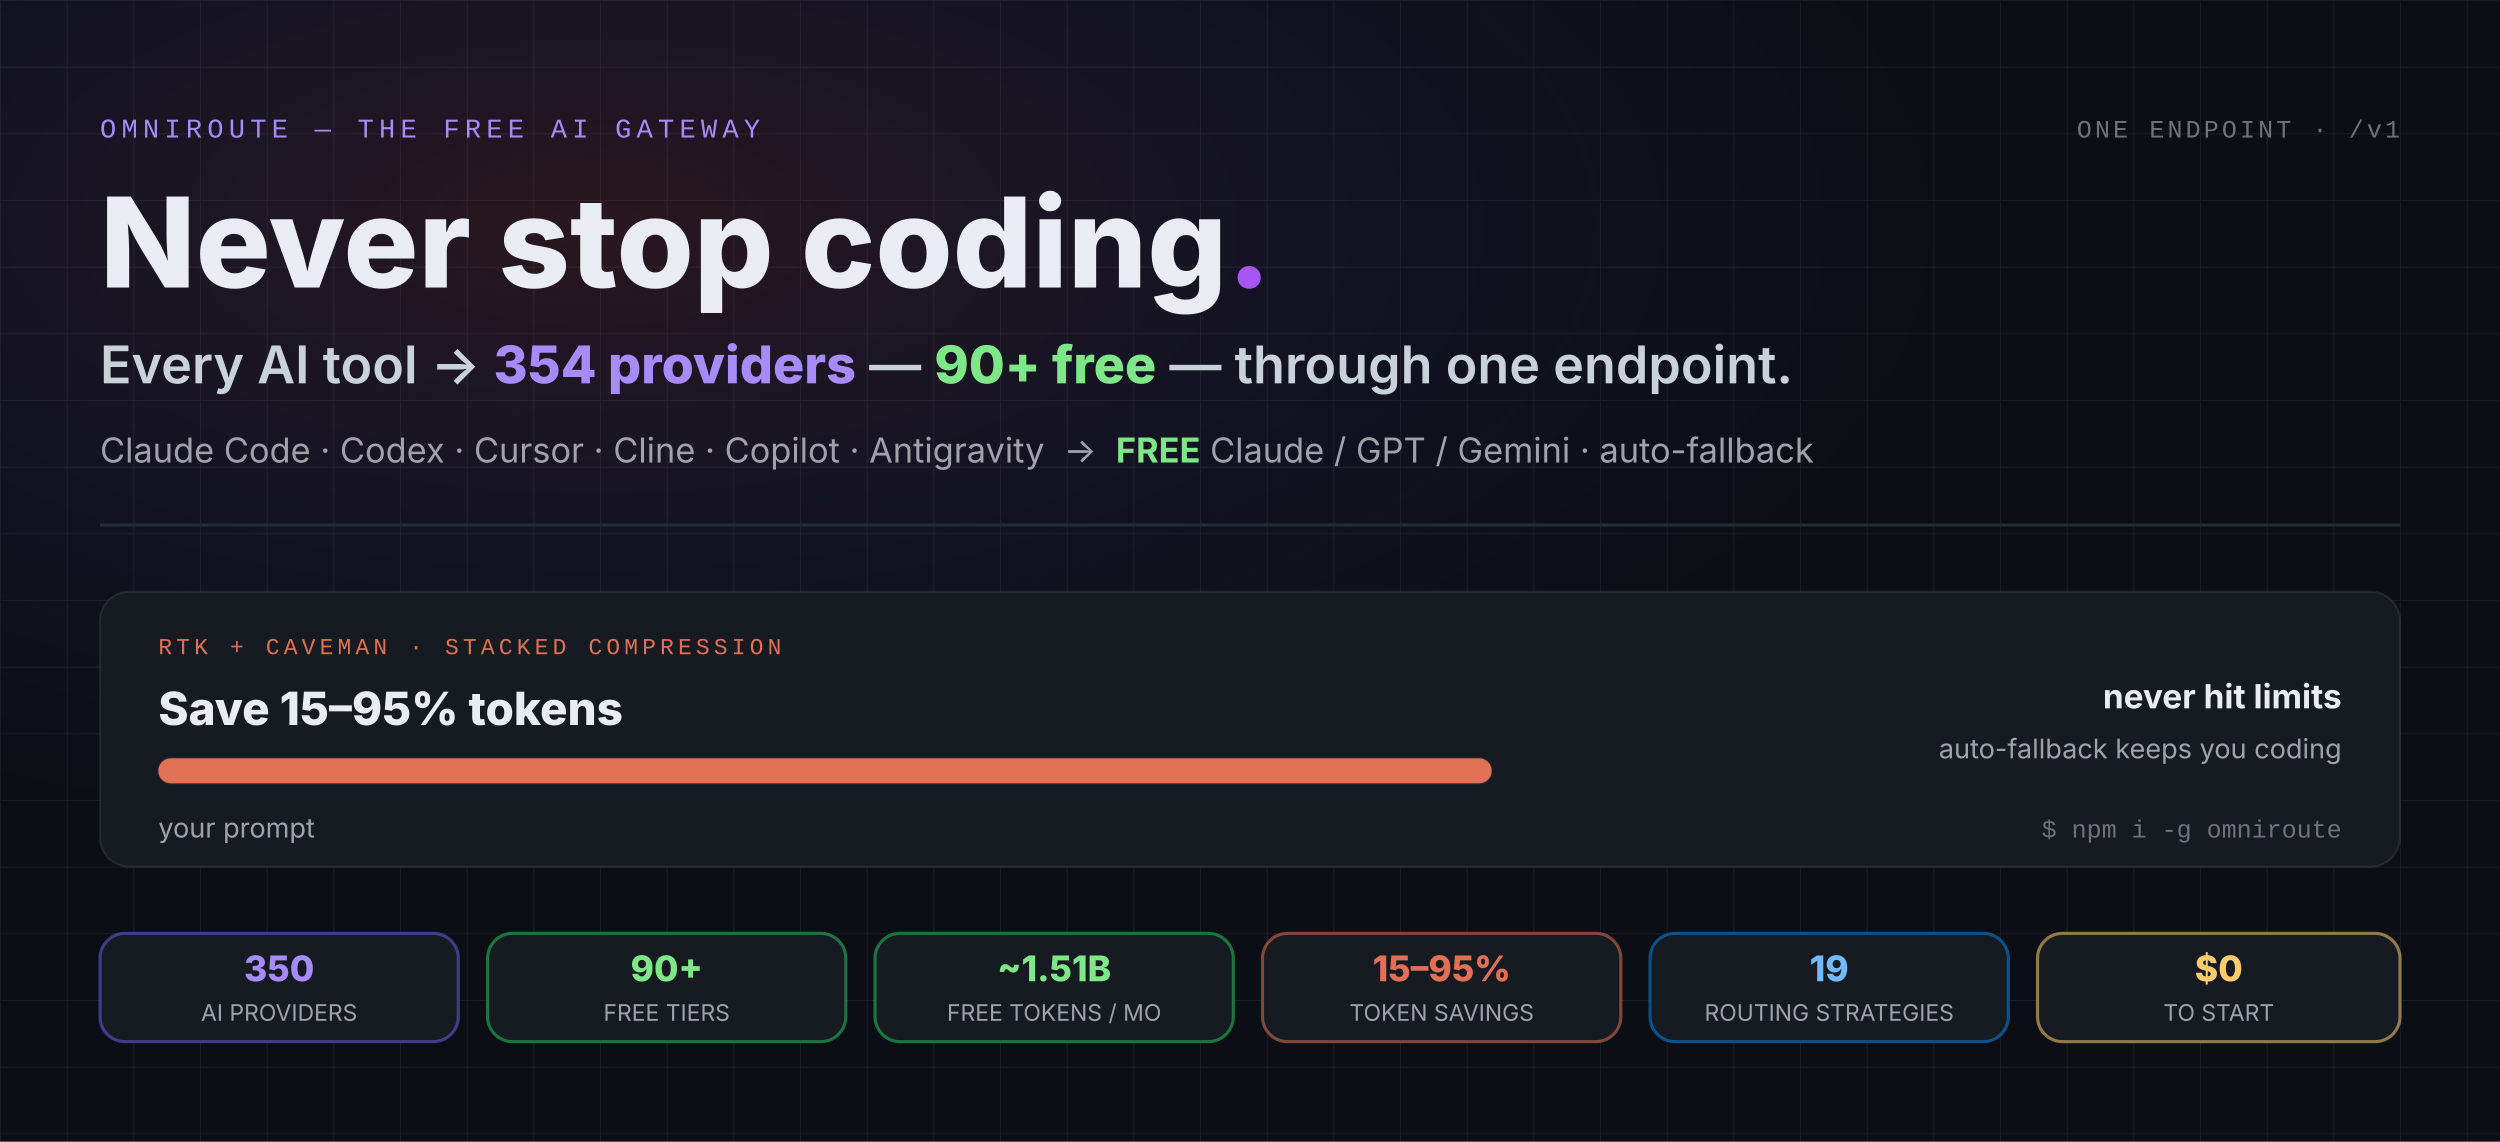
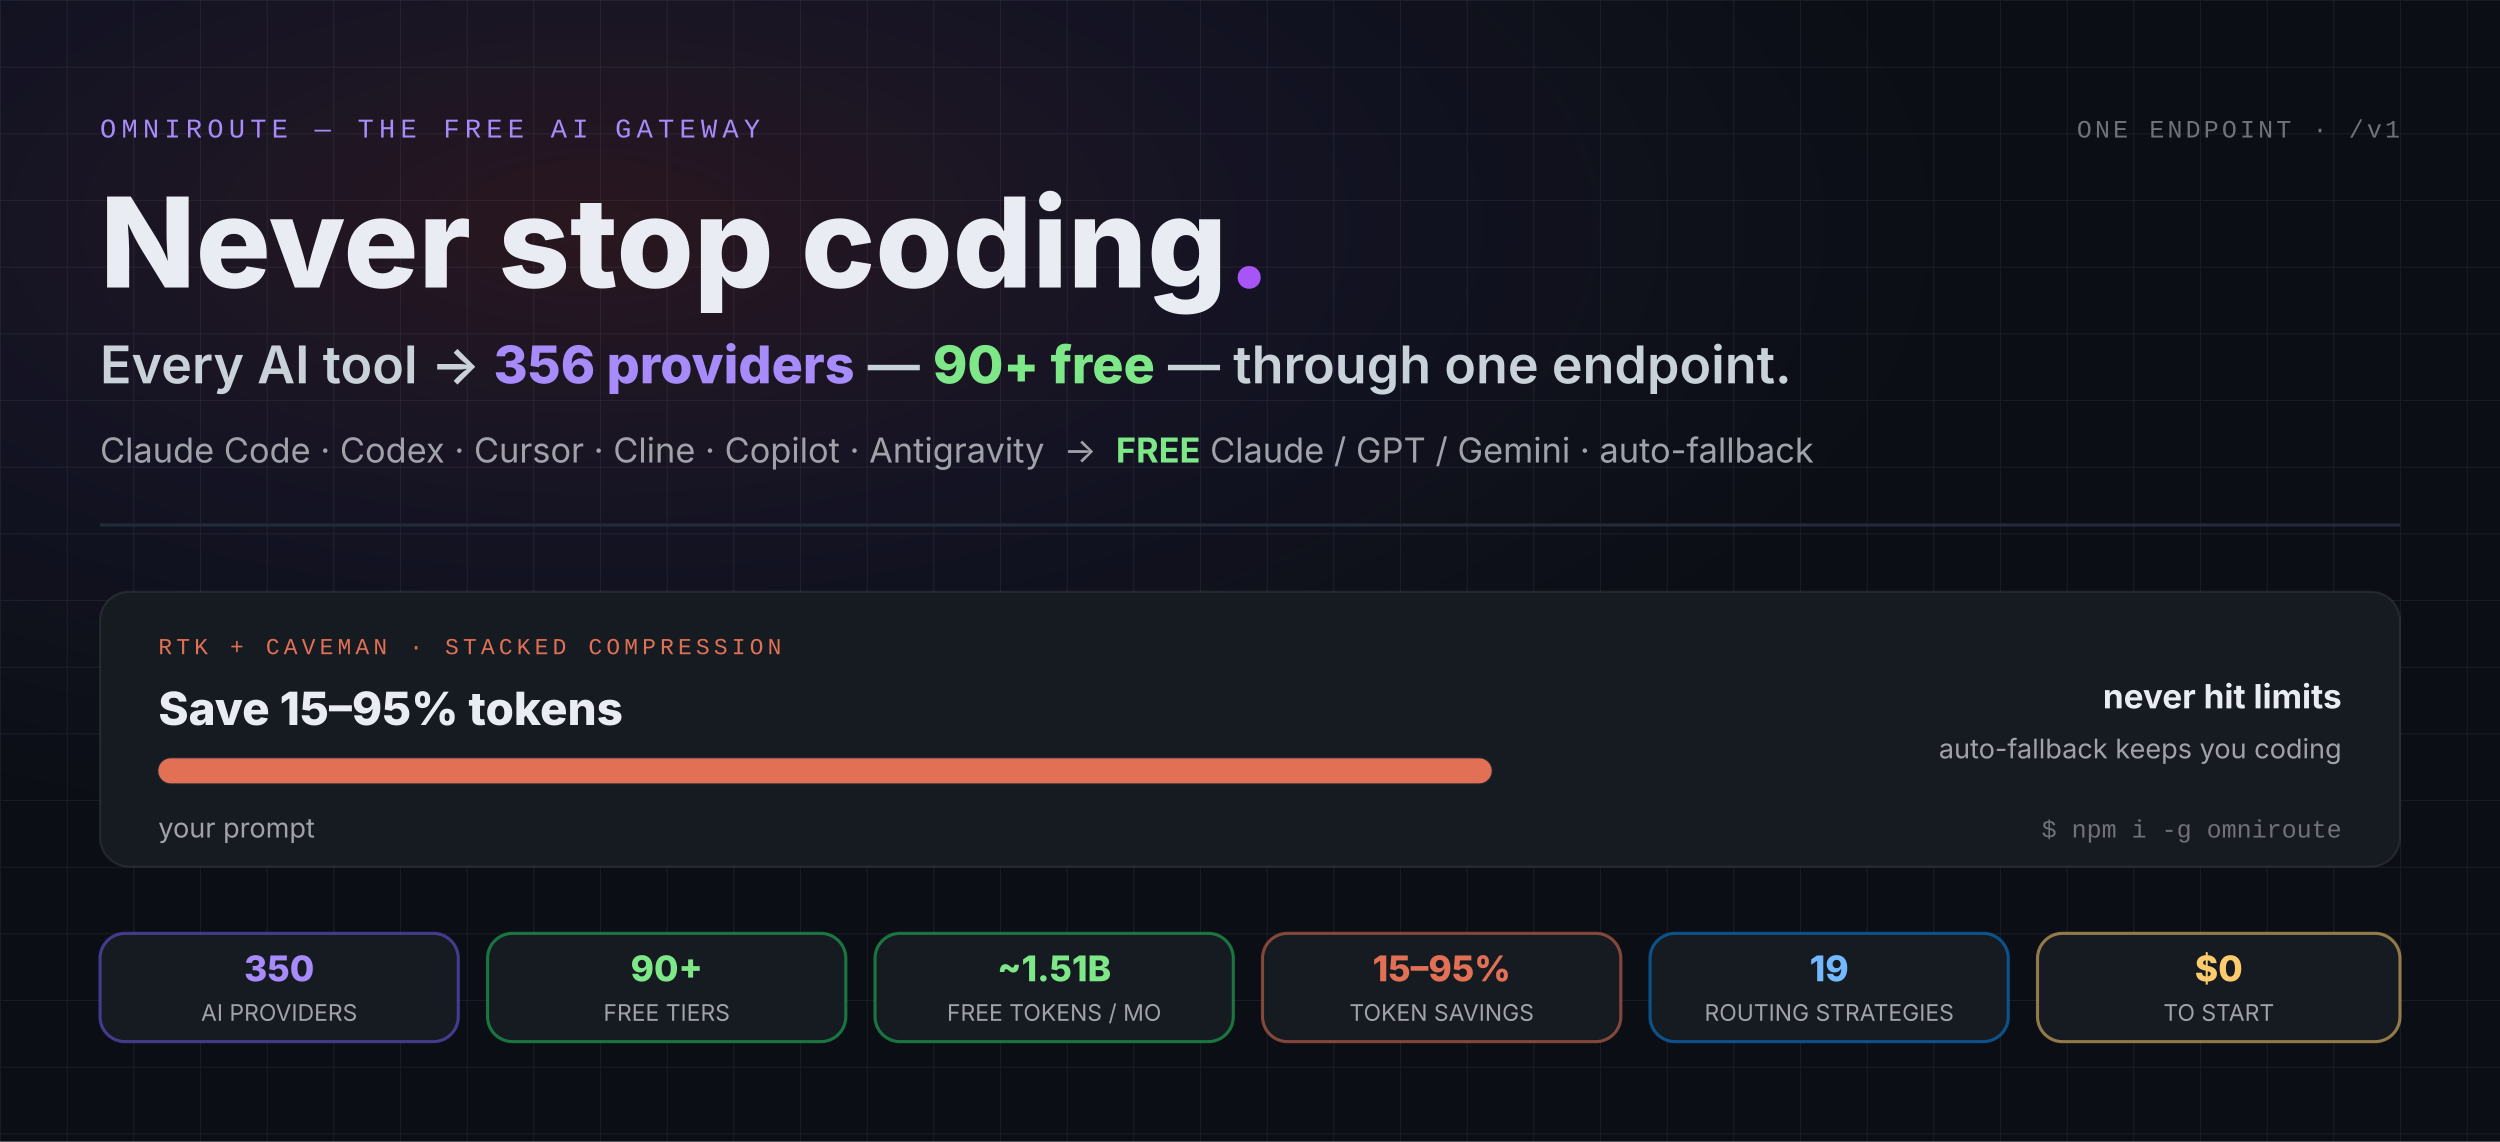
- <svg xmlns="http://www.w3.org/2000/svg" viewBox="0 0 1200 548" role="img" aria-label="OmniRoute hero: Never stop coding. Every AI tool to 354 providers — 90+ free — through one endpoint. Claude Code, Codex, Cursor, Cline, Copilot and Antigravity into free Claude, GPT and Gemini with auto-fallback. RTK + Caveman stacked compression saves 15 to 95 percent of tokens — about 89 percent average on tool-heavy sessions — so you never hit limits. Stats: 354 AI providers, 90+ free tiers, about 1.51B free tokens per month, 15 to 95 percent token savings, 19 routing strategies, zero dollars to start.">
+ <svg xmlns="http://www.w3.org/2000/svg" viewBox="0 0 1200 548" role="img" aria-label="OmniRoute hero: Never stop coding. Every AI tool to 356 providers — 90+ free — through one endpoint. Claude Code, Codex, Cursor, Cline, Copilot and Antigravity into free Claude, GPT and Gemini with auto-fallback. RTK + Caveman stacked compression saves 15 to 95 percent of tokens — about 89 percent average on tool-heavy sessions — so you never hit limits. Stats: 356 AI providers, 90+ free tiers, about 1.51B free tokens per month, 15 to 95 percent token savings, 19 routing strategies, zero dollars to start.">
  <defs>
    <pattern id="gridPaperH" width="32" height="32" patternUnits="userSpaceOnUse">
      <path d="M 32 0 L 0 0 0 32" fill="none" stroke="#ffffff" stroke-opacity="0.06" stroke-width="1" />
    </pattern>
    <radialGradient id="bgGlowH" cx="24%" cy="20%" r="55%">
      <stop offset="0%" stop-color="#e54d5e" stop-opacity="0.14" />
      <stop offset="55%" stop-color="#8b5cf6" stop-opacity="0.06" />
      <stop offset="100%" stop-color="#6366f1" stop-opacity="0" />
    </radialGradient>
    <linearGradient id="gradBrandH" x1="0" y1="0" x2="1" y2="1">
      <stop offset="0%" stop-color="#e54d5e" />
      <stop offset="100%" stop-color="#a855f7" />
    </linearGradient>
    <path id="dividerPathH" d="M 48,252 L 1152,252" />
  </defs>
  <rect width="1200" height="548" fill="#0b0e14" />
  <rect width="1200" height="548" fill="url(#gridPaperH)" />
  <rect width="1200" height="548" fill="url(#bgGlowH)" />
  <text x="48" y="66" font-family="Consolas, 'Courier New', monospace" font-size="13" letter-spacing="2.5" fill="#a78bfa">OMNIROUTE — THE FREE AI GATEWAY</text>
  <text x="1152" y="66" text-anchor="end" font-family="Consolas, 'Courier New', monospace" font-size="12" letter-spacing="1.5" fill="#71717a">ONE ENDPOINT · /v1</text>
  <text x="48" y="138" font-family="Inter, 'Segoe UI', Arial, Helvetica, system-ui, sans-serif" font-size="60" font-weight="800" fill="#e9edf3">Never stop coding<tspan fill="#a855f7">.</tspan>
  </text>
-   <text x="48" y="184" font-family="Inter, 'Segoe UI', Arial, Helvetica, system-ui, sans-serif" font-size="25" font-weight="600" fill="#c9d1d9">Every AI tool → <tspan fill="#a78bfa" font-weight="800">354 providers</tspan> — <tspan fill="#7ee787" font-weight="800">90+ free</tspan> — through one endpoint.</text>
+   <text x="48" y="184" font-family="Inter, 'Segoe UI', Arial, Helvetica, system-ui, sans-serif" font-size="25" font-weight="600" fill="#c9d1d9">Every AI tool → <tspan fill="#a78bfa" font-weight="800">356 providers</tspan> — <tspan fill="#7ee787" font-weight="800">90+ free</tspan> — through one endpoint.</text>
  <text x="48" y="222" font-family="Inter, 'Segoe UI', Arial, Helvetica, system-ui, sans-serif" font-size="16.5" fill="#a1a1aa">Claude Code · Codex · Cursor · Cline · Copilot · Antigravity  →  <tspan fill="#7ee787" font-weight="700">FREE</tspan> Claude / GPT / Gemini · auto-fallback</text>
  <line x1="48" y1="252" x2="1152" y2="252" stroke="#232b38" stroke-width="1.5" />
  <circle r="4" fill="url(#gradBrandH)" opacity="0">
    <animateMotion dur="6s" repeatCount="indefinite" keyPoints="0;1" keyTimes="0;1" calcMode="linear">
      <mpath href="#dividerPathH" />
    </animateMotion>
    <animate attributeName="opacity" values="0;0.9;0.9;0" keyTimes="0;0.08;0.6;0.75" dur="6s" repeatCount="indefinite" />
  </circle>
  <g>
    <rect x="48" y="284" width="1104" height="132" rx="14" fill="#161b22" stroke="#ffffff" stroke-opacity="0.08" stroke-width="1" />
    <text x="76" y="314" font-family="Consolas, 'Courier New', monospace" font-size="11" letter-spacing="2" fill="#e17055">RTK + CAVEMAN · STACKED COMPRESSION</text>
    <text x="76" y="348" font-family="Inter, 'Segoe UI', Arial, Helvetica, system-ui, sans-serif" font-size="22" font-weight="800" fill="#e9edf3">Save 15–95% tokens</text>
    <rect x="76" y="364" width="640" height="12" rx="6" fill="#0b0e14" stroke="#232b38" stroke-width="1" />
    <rect x="76" y="364" width="640" height="12" rx="6" fill="#e17055">
      <animate attributeName="width" values="640;640;70;70;640" keyTimes="0;0.12;0.5;0.88;1" dur="8s" repeatCount="indefinite" calcMode="spline" keySplines="0.4 0 0.2 1;0.4 0 0.2 1;0.4 0 0.2 1;0.4 0 0.2 1" />
    </rect>
    <text x="76" y="402" font-family="Inter, 'Segoe UI', Arial, Helvetica, system-ui, sans-serif" font-size="13" fill="#a1a1aa">your prompt
      <animate attributeName="opacity" values="1;1;0;0;1" keyTimes="0;0.12;0.35;0.88;1" dur="8s" repeatCount="indefinite" calcMode="discrete" />
    </text>
    <text x="76" y="402" font-family="Inter, 'Segoe UI', Arial, Helvetica, system-ui, sans-serif" font-size="13" font-weight="700" fill="#e17055" opacity="0">−89% avg on tool-heavy sessions
      <animate attributeName="opacity" values="0;0;1;1;0" keyTimes="0;0.35;0.36;0.88;1" dur="8s" repeatCount="indefinite" calcMode="discrete" />
    </text>
    <text x="1124" y="340" text-anchor="end" font-family="Inter, 'Segoe UI', Arial, Helvetica, system-ui, sans-serif" font-size="16" font-weight="700" fill="#e9edf3">never hit limits</text>
    <text x="1124" y="364" text-anchor="end" font-family="Inter, 'Segoe UI', Arial, Helvetica, system-ui, sans-serif" font-size="13" fill="#a1a1aa">auto-fallback keeps you coding</text>
    <text x="1124" y="402" text-anchor="end" font-family="Consolas, 'Courier New', monospace" font-size="12" fill="#71717a">$ npm i -g omniroute</text>
  </g>
  <g font-family="Inter, 'Segoe UI', Arial, Helvetica, system-ui, sans-serif" text-anchor="middle">
    <rect x="48" y="448" width="172" height="52" rx="12" fill="#161b22" stroke="#6c5ce7" stroke-opacity="0.55" stroke-width="1.5" />
    <text x="134" y="471" font-size="17" font-weight="800" fill="#a78bfa">350</text>
    <text x="134" y="490" font-size="11" fill="#a1a1aa">AI PROVIDERS</text>
    <rect x="234" y="448" width="172" height="52" rx="12" fill="#161b22" stroke="#22c55e" stroke-opacity="0.55" stroke-width="1.5" />
    <text x="320" y="471" font-size="17" font-weight="800" fill="#7ee787">90+</text>
    <text x="320" y="490" font-size="11" fill="#a1a1aa">FREE TIERS</text>
    <rect x="420" y="448" width="172" height="52" rx="12" fill="#161b22" stroke="#22c55e" stroke-opacity="0.55" stroke-width="1.5" />
    <text x="506" y="471" font-size="17" font-weight="800" fill="#7ee787">~1.51B</text>
    <text x="506" y="490" font-size="11" fill="#a1a1aa">FREE TOKENS / MO</text>
    <rect x="606" y="448" width="172" height="52" rx="12" fill="#161b22" stroke="#e17055" stroke-opacity="0.55" stroke-width="1.5" />
    <text x="692" y="471" font-size="17" font-weight="800" fill="#e17055">15–95%</text>
    <text x="692" y="490" font-size="11" fill="#a1a1aa">TOKEN SAVINGS</text>
    <rect x="792" y="448" width="172" height="52" rx="12" fill="#161b22" stroke="#0984e3" stroke-opacity="0.55" stroke-width="1.5" />
    <text x="878" y="471" font-size="17" font-weight="800" fill="#74b9ff">19</text>
    <text x="878" y="490" font-size="11" fill="#a1a1aa">ROUTING STRATEGIES</text>
    <rect x="978" y="448" width="174" height="52" rx="12" fill="#161b22" stroke="#fdcb6e" stroke-opacity="0.55" stroke-width="1.5" />
    <text x="1065" y="471" font-size="17" font-weight="800" fill="#fdcb6e">$0</text>
    <text x="1065" y="490" font-size="11" fill="#a1a1aa">TO START</text>
  </g>
</svg>
